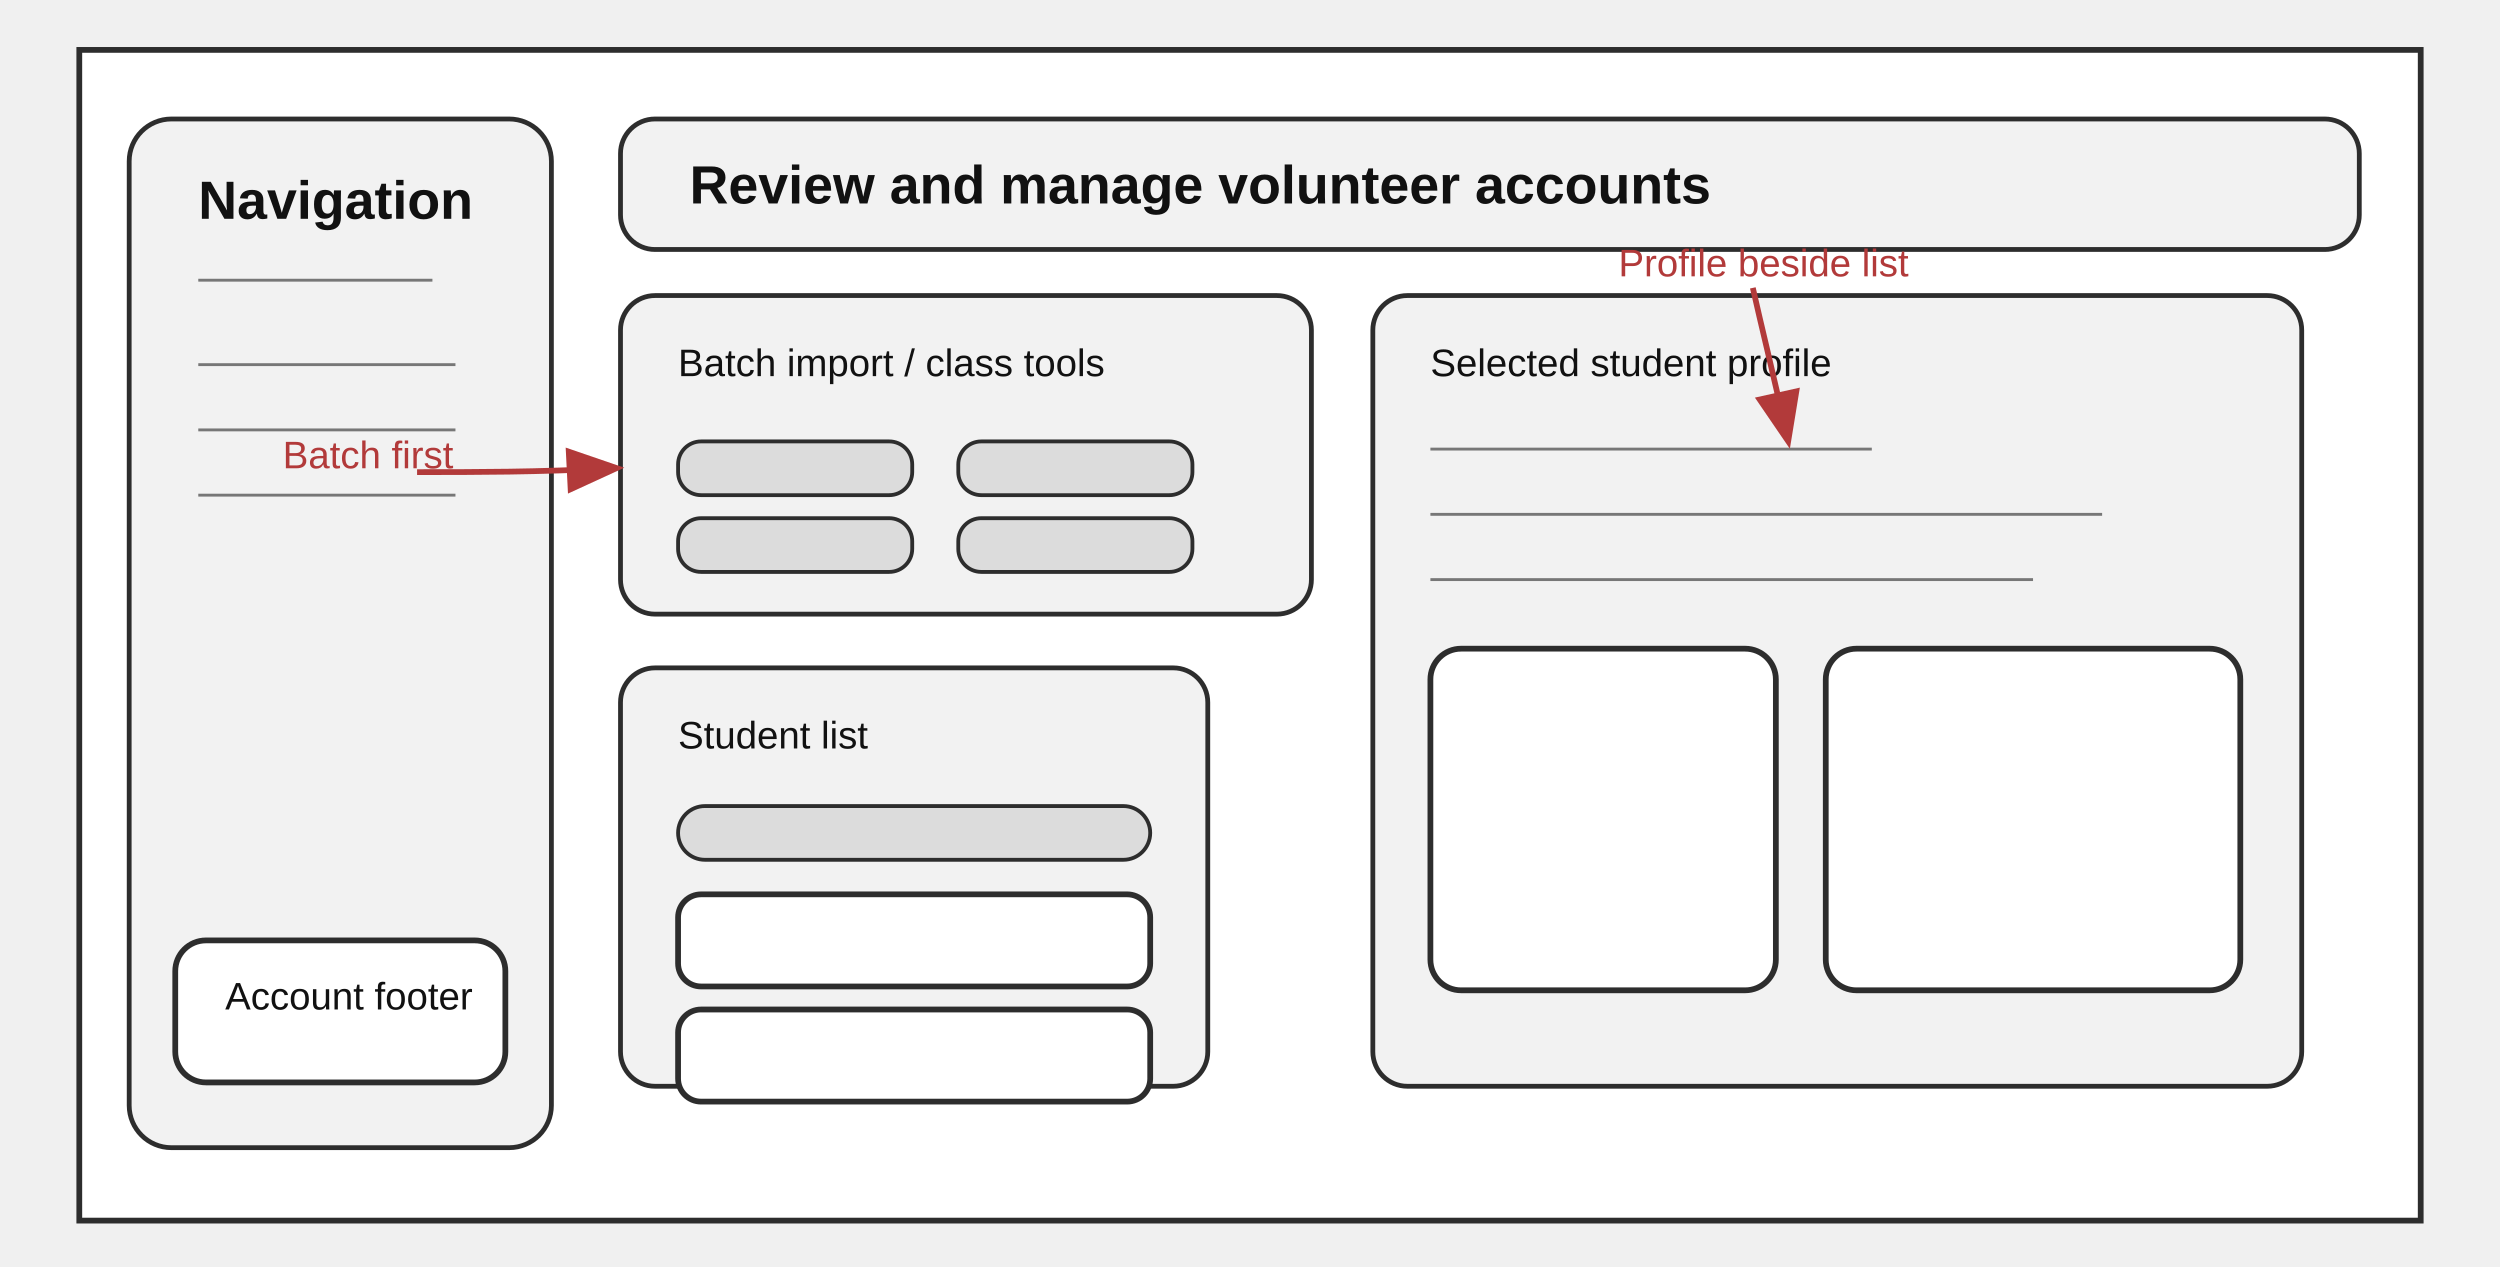
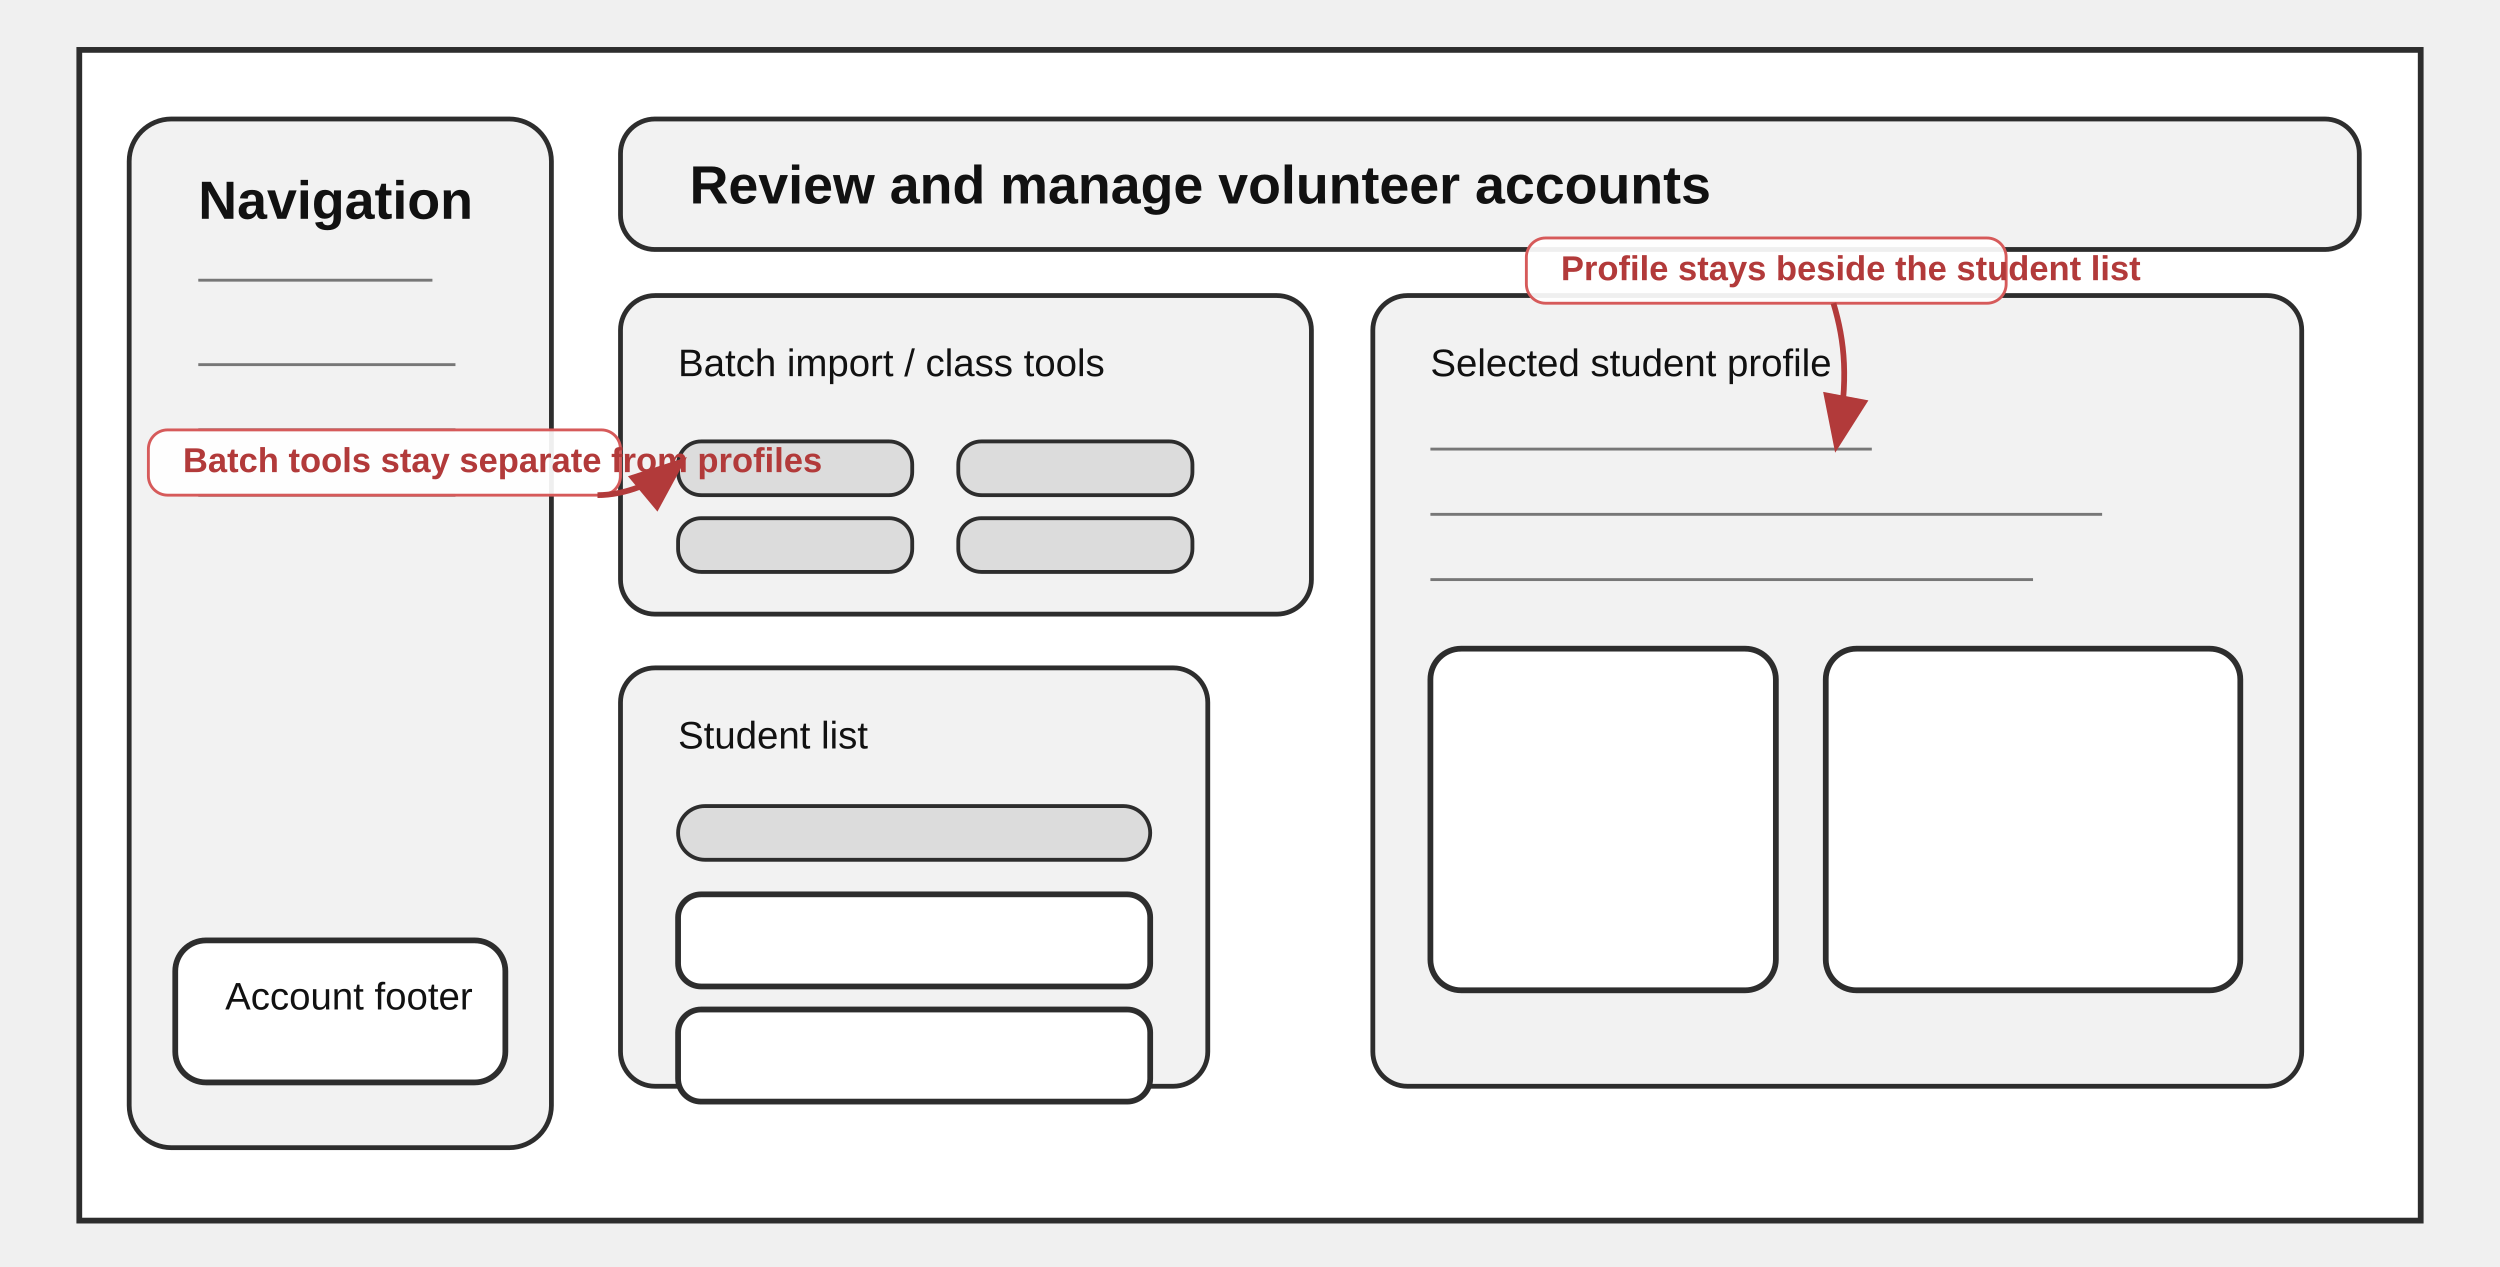
<svg xmlns="http://www.w3.org/2000/svg" width="1500" height="760" viewBox="140 70 1280 660">
  <defs>
    <style>
      .frame { fill: #ffffff; stroke: #2d2d2d; stroke-width: 3; }
      .panel { fill: #f2f2f2; stroke: #2d2d2d; stroke-width: 2.5; }
      .soft { fill: #dcdcdc; stroke: #2d2d2d; stroke-width: 2; }
      .muted { stroke: #777; stroke-width: 1.5; }
-       .label { font-family: 'Helvetica Neue', Arial, sans-serif; font-size: 20px; fill: #b23a3a; }
+       .label-box { fill: rgba(255,255,255,0.92); stroke: #d65a5a; stroke-width: 1.5; rx: 10; }
+       .label { font-family: 'Helvetica Neue', Arial, sans-serif; font-size: 18px; font-weight: 600; fill: #b23a3a; }
      .caption { font-family: 'Times New Roman', serif; font-size: 28px; fill: #7c7c7c; font-style: italic; }
      .ui { font-family: 'Helvetica Neue', Arial, sans-serif; font-size: 20px; fill: #111; }
      .title { font-family: 'Helvetica Neue', Arial, sans-serif; font-size: 28px; fill: #111; font-weight: 600; }
      .arrow { stroke: #b23a3a; stroke-width: 3; fill: none; marker-end: url(#arrowhead); }
    </style>
    <marker id="arrowhead" markerWidth="10" markerHeight="8" refX="8" refY="4" orient="auto">
      <polygon points="0,0 10,4 0,8" fill="#b23a3a" />
    </marker>
  </defs>
  <rect x="170" y="96" width="1220" height="610" class="frame" />
  <rect x="196" y="132" width="220" height="536" rx="22" class="panel" />
  <text x="232" y="184" class="title">Navigation</text>
  <line x1="232" y1="216" x2="354" y2="216" class="muted" />
  <line x1="232" y1="260" x2="366" y2="260" class="muted" />
  <line x1="232" y1="294" x2="366" y2="294" class="muted" />
  <line x1="232" y1="328" x2="366" y2="328" class="muted" />
  <rect x="220" y="560" width="172" height="74" rx="16" class="frame" />
  <text x="246" y="596" class="ui">Account footer</text>
  <rect x="452" y="132" width="906" height="68" rx="18" class="panel" />
  <text x="488" y="176" class="title">Review and manage volunteer accounts</text>
  <rect x="452" y="224" width="360" height="166" rx="18" class="panel" />
  <text x="482" y="266" class="ui">Batch import / class tools</text>
  <rect x="482" y="300" width="122" height="28" rx="12" class="soft" />
  <rect x="482" y="340" width="122" height="28" rx="12" class="soft" />
  <rect x="628" y="300" width="122" height="28" rx="12" class="soft" />
  <rect x="628" y="340" width="122" height="28" rx="12" class="soft" />
  <rect x="452" y="418" width="306" height="218" rx="18" class="panel" />
  <text x="482" y="460" class="ui">Student list</text>
  <rect x="482" y="490" width="246" height="28" rx="14" class="soft" />
  <rect x="482" y="536" width="246" height="48" rx="12" class="frame" />
  <rect x="482" y="596" width="246" height="48" rx="12" class="frame" />
  <rect x="844" y="224" width="484" height="412" rx="18" class="panel" />
  <text x="874" y="266" class="ui">Selected student profile</text>
  <line x1="874" y1="304" x2="1104" y2="304" class="muted" />
  <line x1="874" y1="338" x2="1224" y2="338" class="muted" />
  <line x1="874" y1="372" x2="1188" y2="372" class="muted" />
  <rect x="874" y="408" width="180" height="178" rx="16" class="frame" />
  <rect x="1080" y="408" width="216" height="178" rx="16" class="frame" />
-   <text x="972" y="214" class="label">Profile beside list</text>
-   <path d="M 1042 220 C 1046 238, 1052 262, 1060 298" class="arrow" />
-   <text x="276" y="314" class="label">Batch first</text>
-   <path d="M 346 316 C 378 316, 408 316, 448 314" class="arrow" />
+   <rect x="924" y="194" width="250" height="34" class="label-box" />
+   <text x="942" y="216" class="label">Profile stays beside the student list</text>
+   <path d="M 1084 228 C 1090 248, 1092 268, 1086 300" class="arrow" />
+   <rect x="206" y="294" width="246" height="34" class="label-box" />
+   <text x="224" y="316" class="label">Batch tools stay separate from profiles</text>
+   <path d="M 440 328 C 454 328, 470 322, 482 312" class="arrow" />
</svg>
